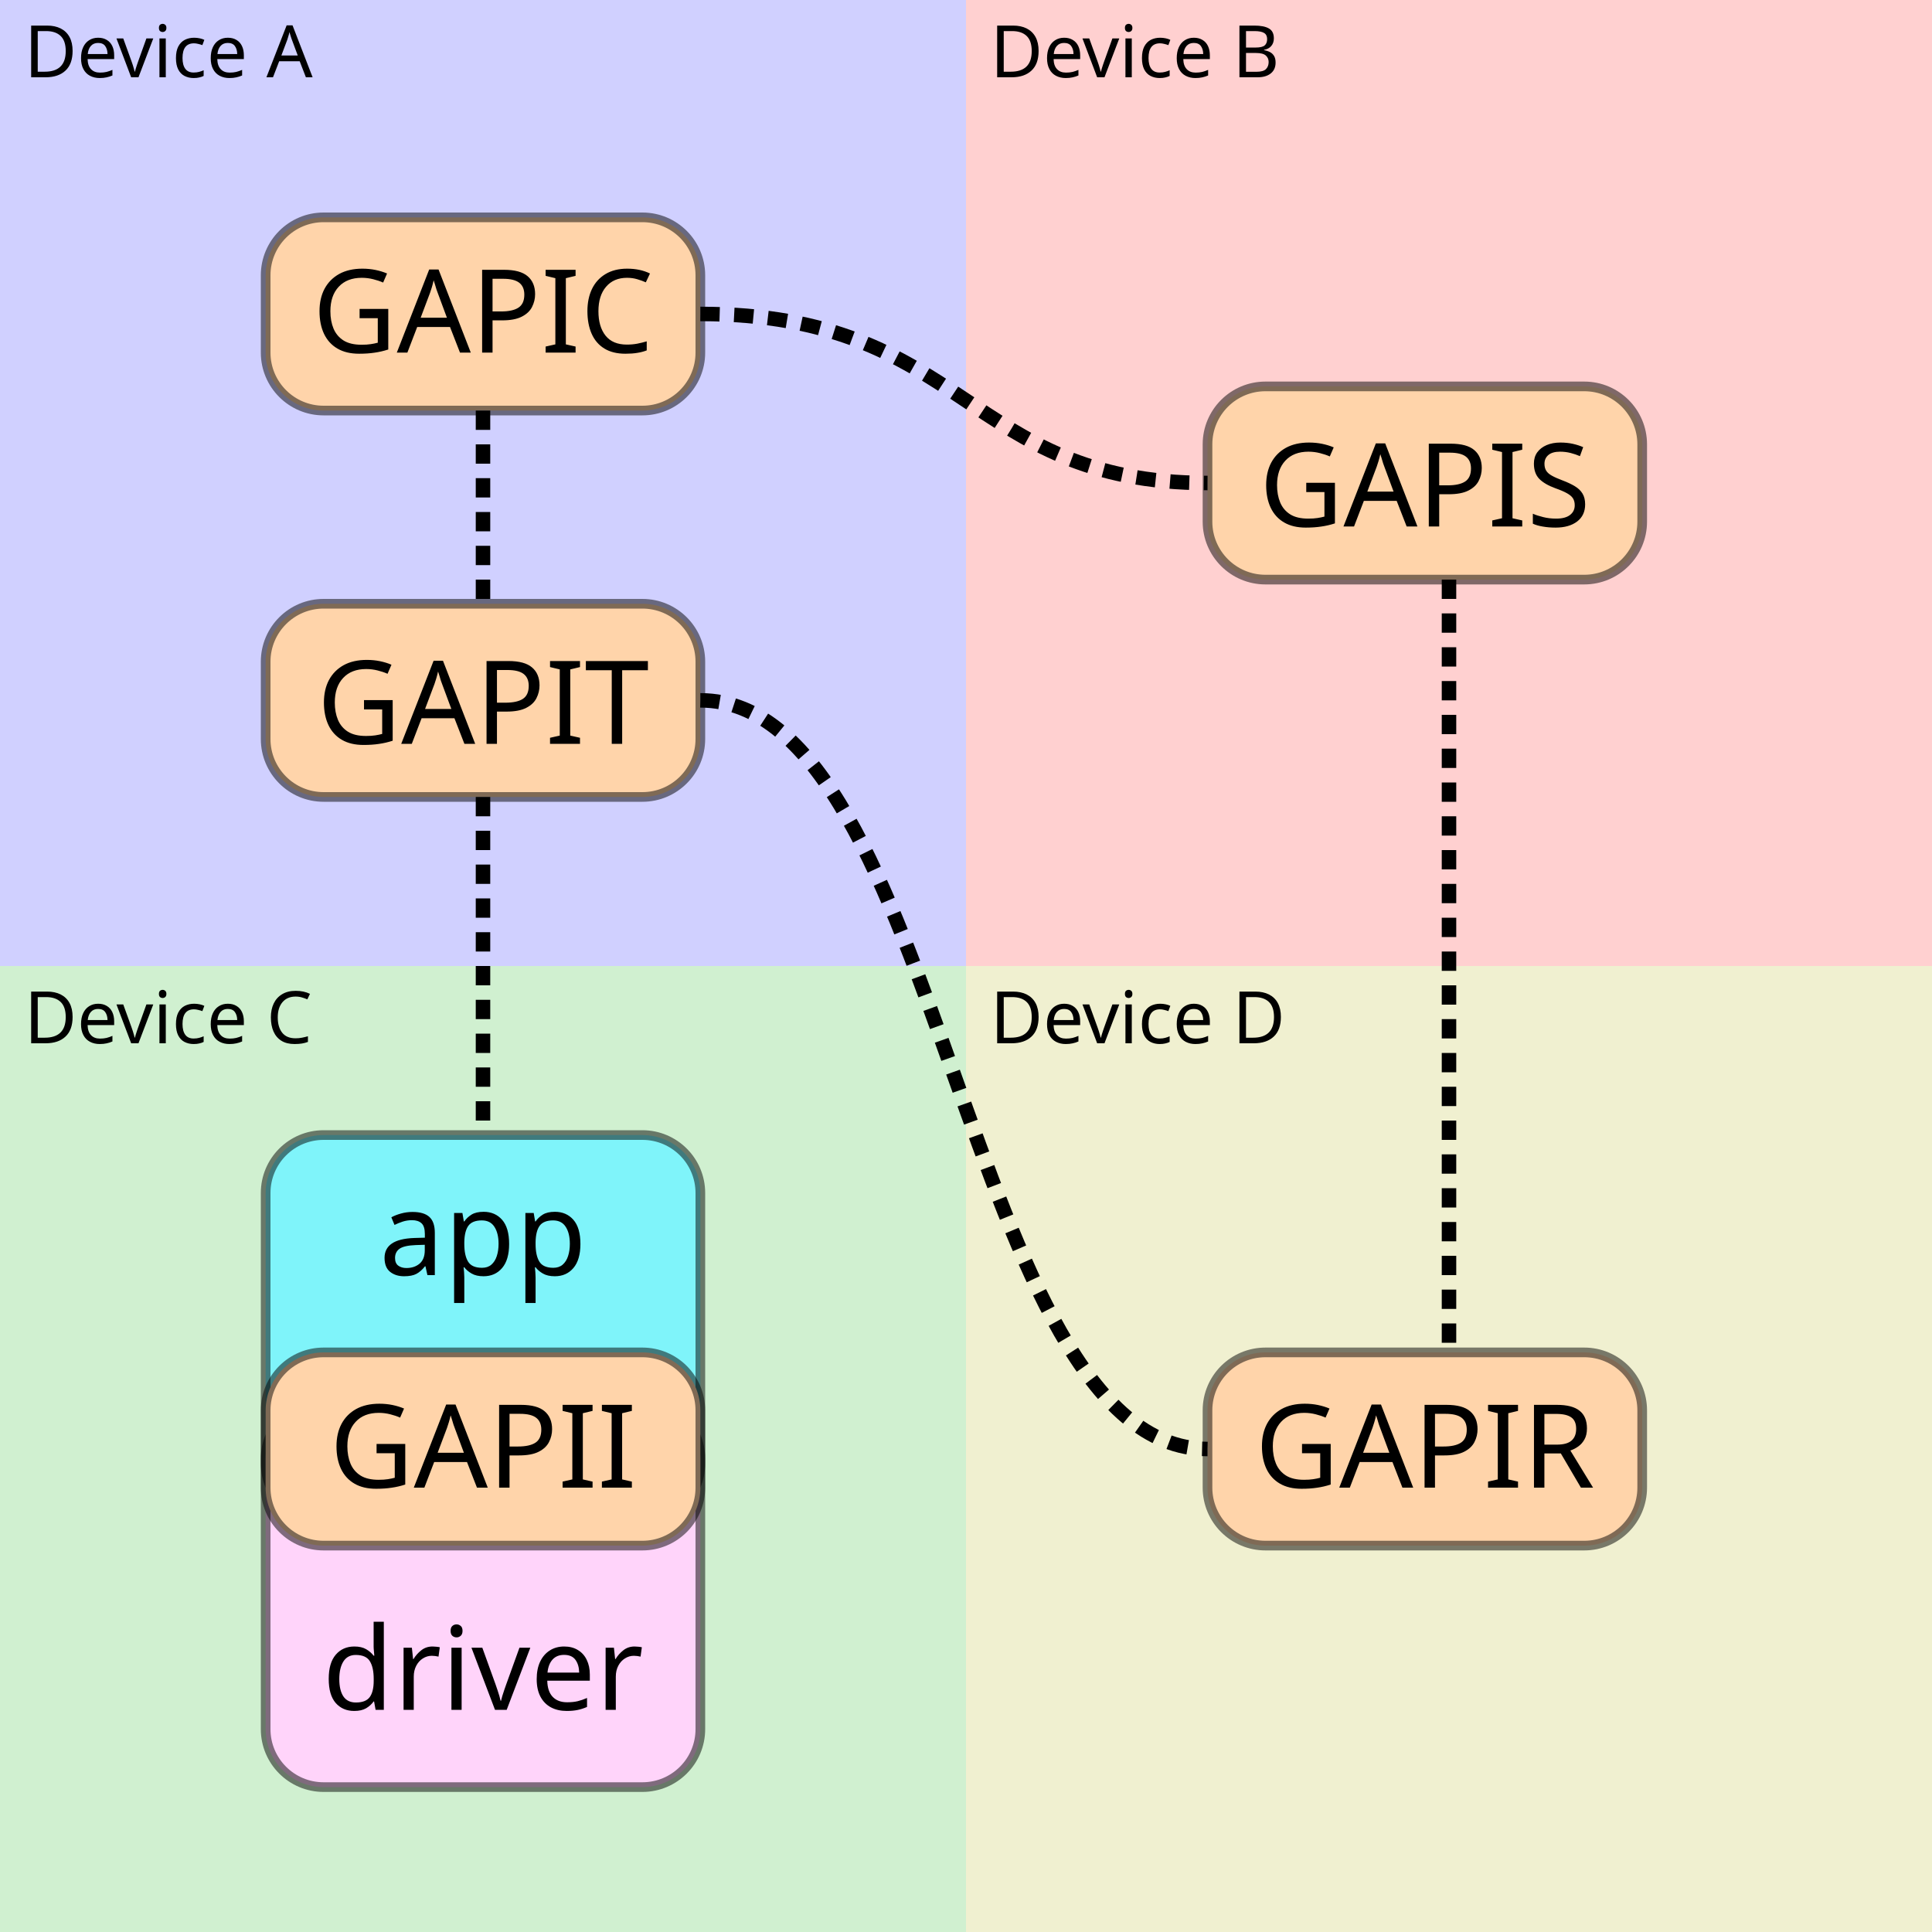
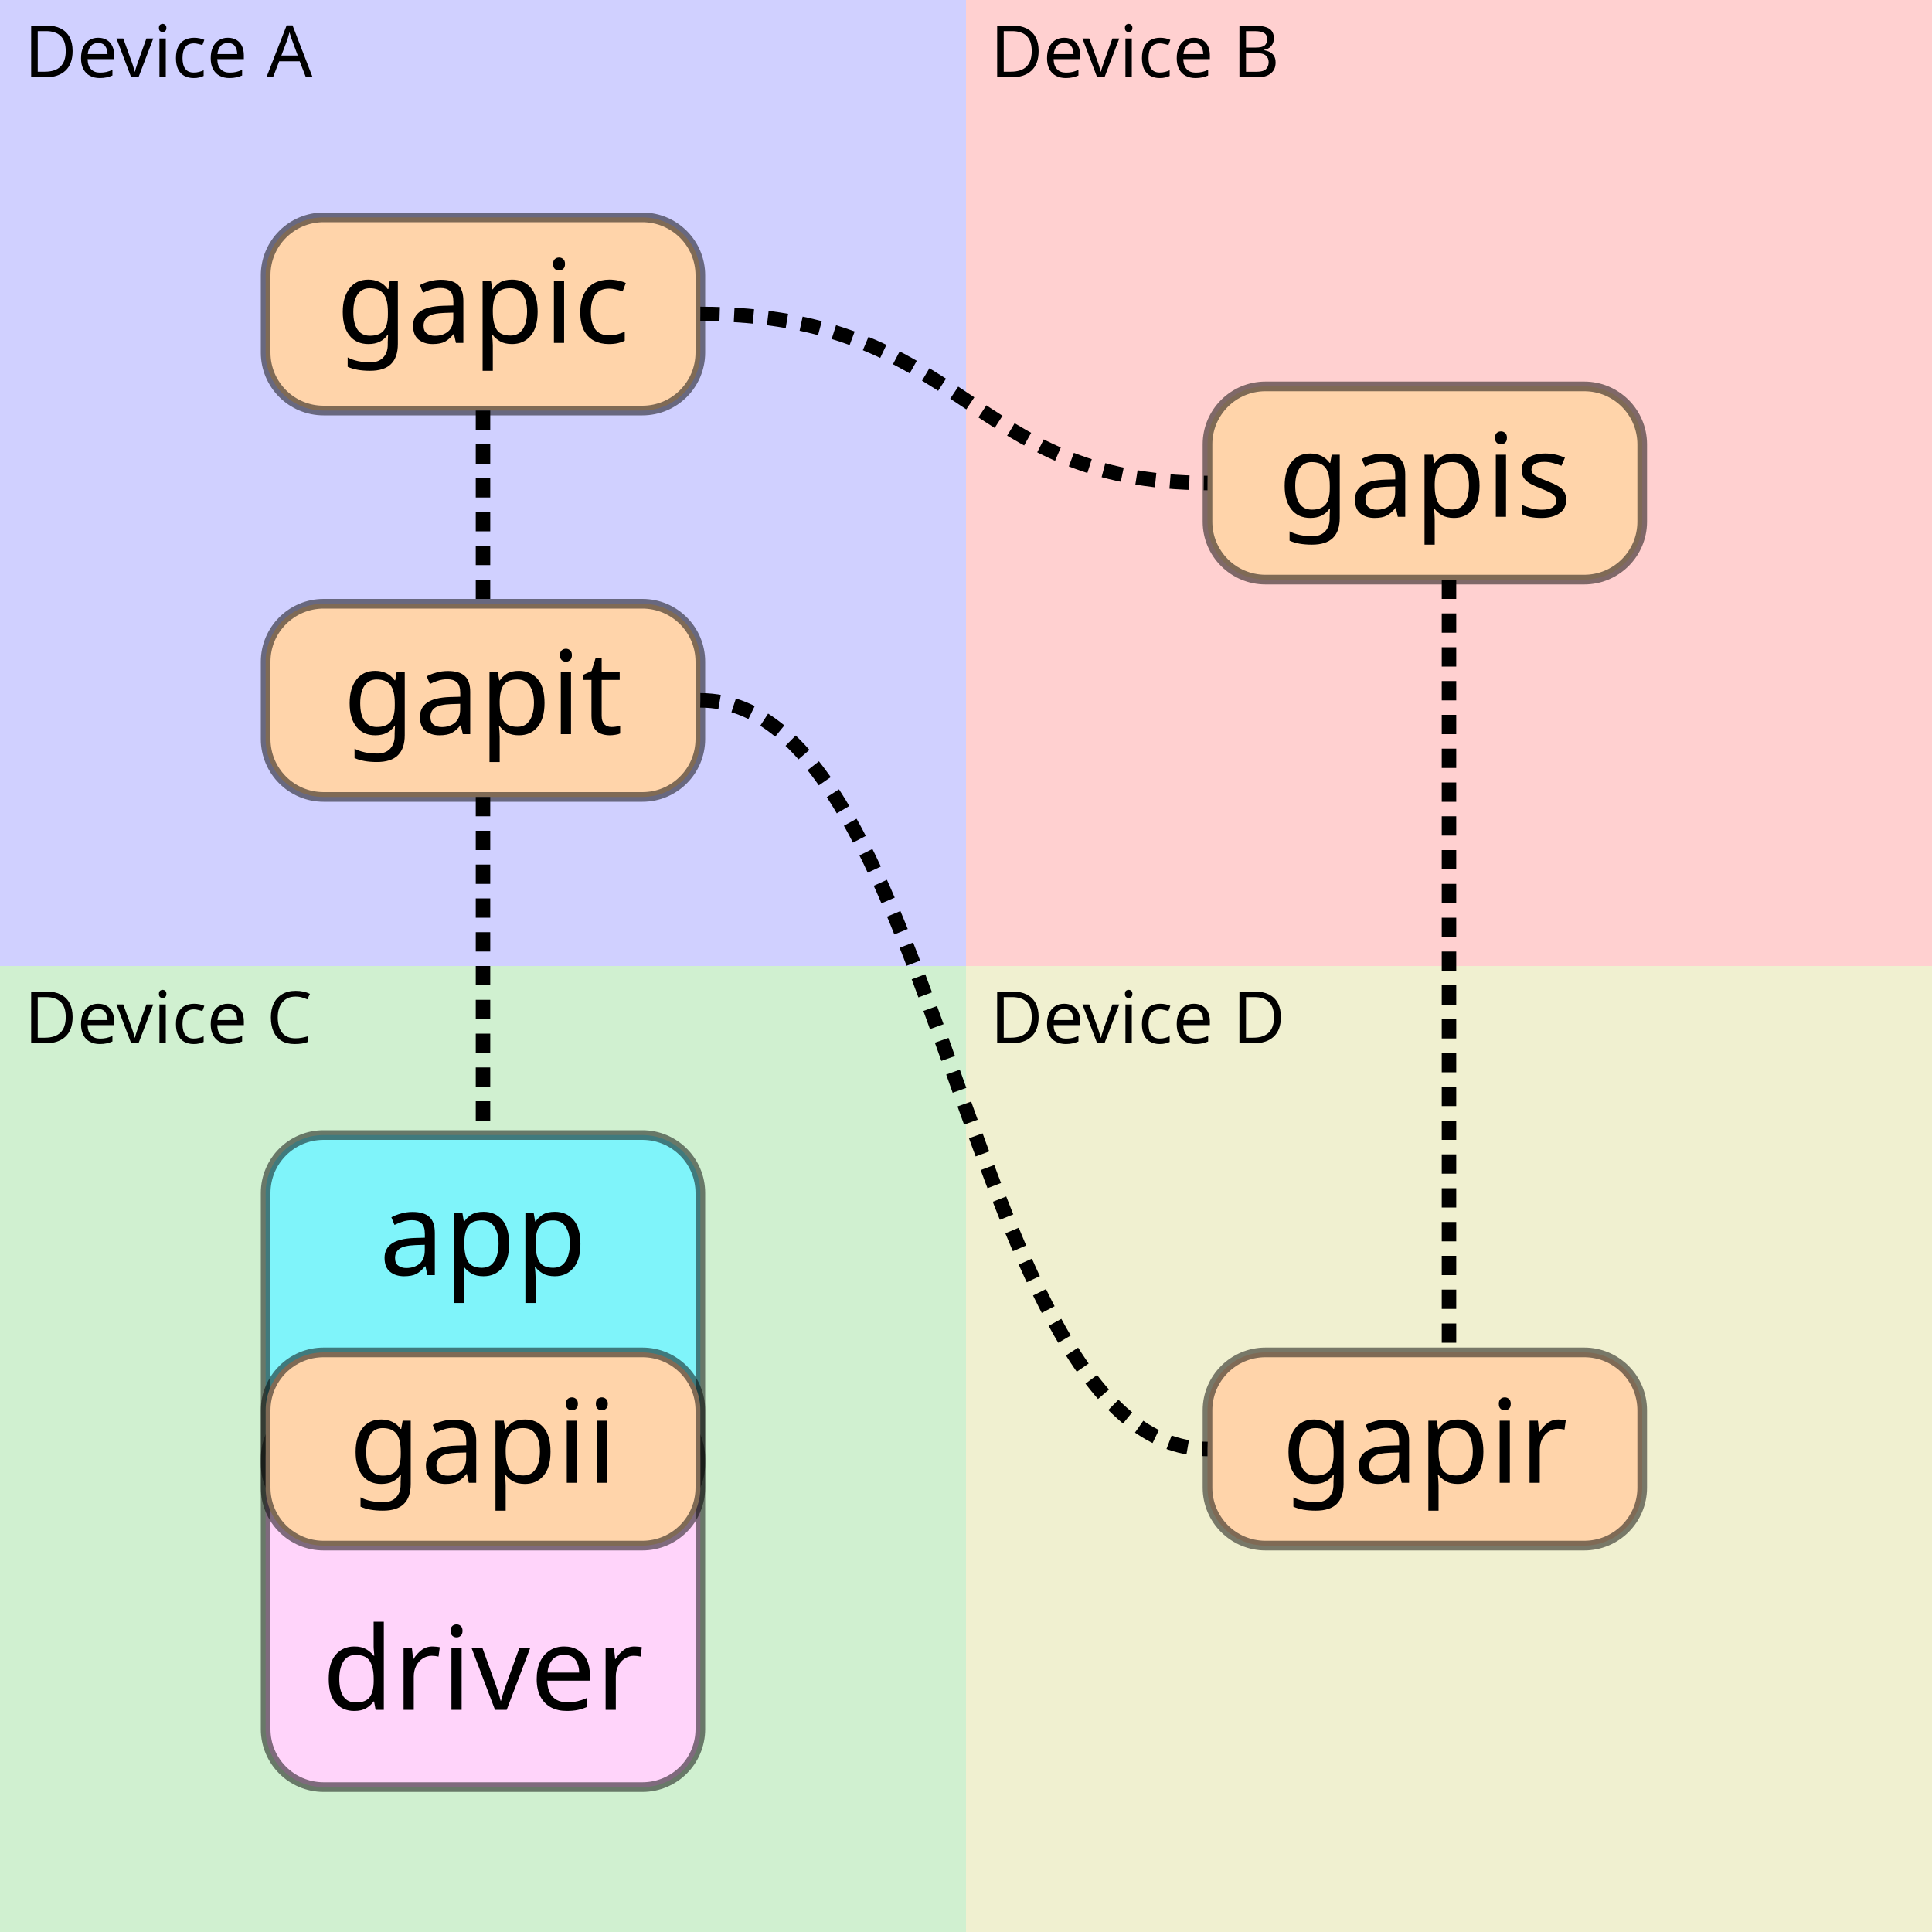
<svg xmlns="http://www.w3.org/2000/svg" width="400" height="400">
  <g>
    <rect y="0" x="0" style="height:200;width:200;fill:#D0D0FF" />
    <rect y="200" x="0" style="height:200;width:200;fill:#D0F0D0" />
    <rect y="0" x="200" style="height:200;width:200;fill:#FFD0D0" />
    <rect y="200" x="200" style="height:200;width:200;fill:#F0F0D0" />
  </g>
  <g style="font-size:15;font-family:sans-serif">
    <text y="16" x="5">Device A</text>
    <text y="16" x="205">Device B</text>
    <text y="216" x="5">Device C</text>
    <text y="216" x="205">Device D</text>
  </g>
  <g style="stroke-width:2;stroke:rgba(0,0,0,0.5);fill:#ffd4aa;">
    <rect y="80" x="250" style="height:40;width:90" ry="12" rx="12" />
    <rect y="45" x="55" style="height:40;width:90" ry="12" rx="12" />
    <rect y="280" x="250" style="height:40;width:90" ry="12" rx="12" />
    <rect y="125" x="55" style="height:40;width:90" ry="12" rx="12" />
    <rect y="235" x="55" style="height:80;width:90;fill:#7ff4fa" ry="12" rx="12" />
    <rect y="290" x="55" style="height:80;width:90;fill:#ffd4fa" ry="12" rx="12" />
    <rect y="280" x="55" style="height:40;width:90;fill:#ffd4aa" ry="12" rx="12" />
  </g>
  <g style="text-anchor:middle;font-size:24;font-family:sans-serif">
-     <text y="109" x="295">GAPIS</text>
-     <text y="73" x="100">GAPIC</text>
-     <text y="308" x="295">GAPIR</text>
-     <text y="154" x="100">GAPIT</text>
+     <text y="107" x="295">gapis</text>
+     <text y="71" x="100">gapic</text>
+     <text y="307" x="295">gapir</text>
+     <text y="152" x="100">gapit</text>
    <text y="264" x="100">app</text>
-     <text y="308" x="100">GAPII</text>
+     <text y="307" x="100">gapii</text>
    <text y="354" x="100">driver</text>
  </g>
  <g style="stroke:black;stroke-width:3" stroke-dasharray="4,3" fill="transparent">
    <path d="M145 65  C 200 65,  200 100, 250 100" />
    <path d="M100 85  C 100 100, 100 100, 100 125" />
    <path d="M100 165 C 100 200, 100 200, 100 235" />
    <path d="M145 145 C 195 145, 200 300, 250 300" />
    <path d="M300 120 C 300 200, 300 200, 300 280" />
  </g>
</svg>
